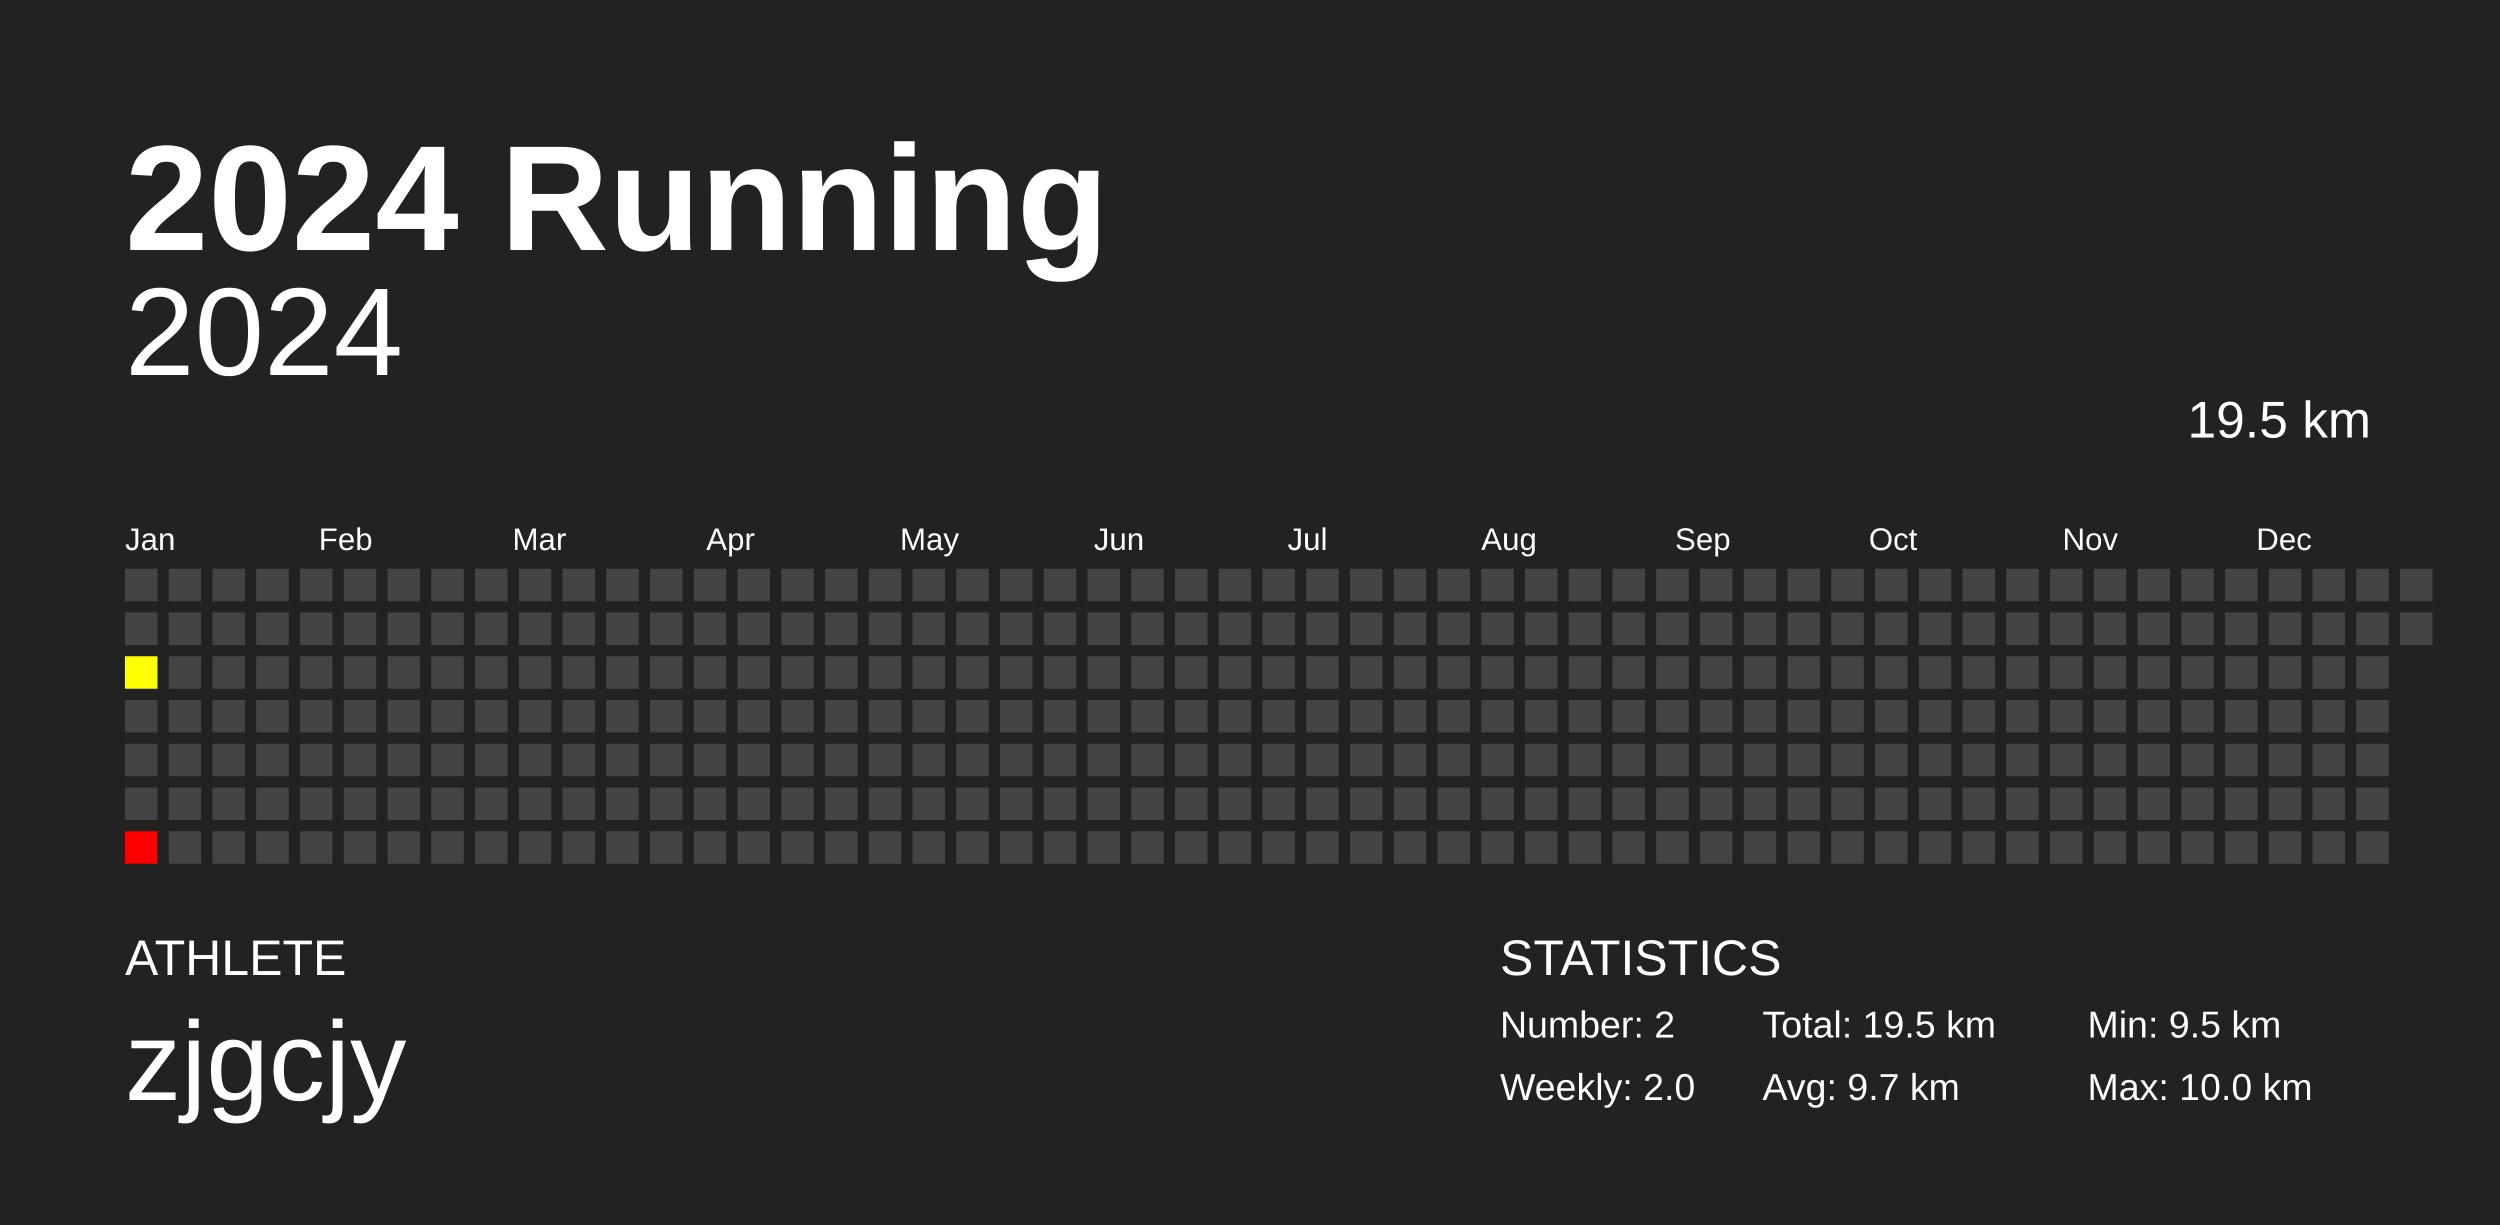
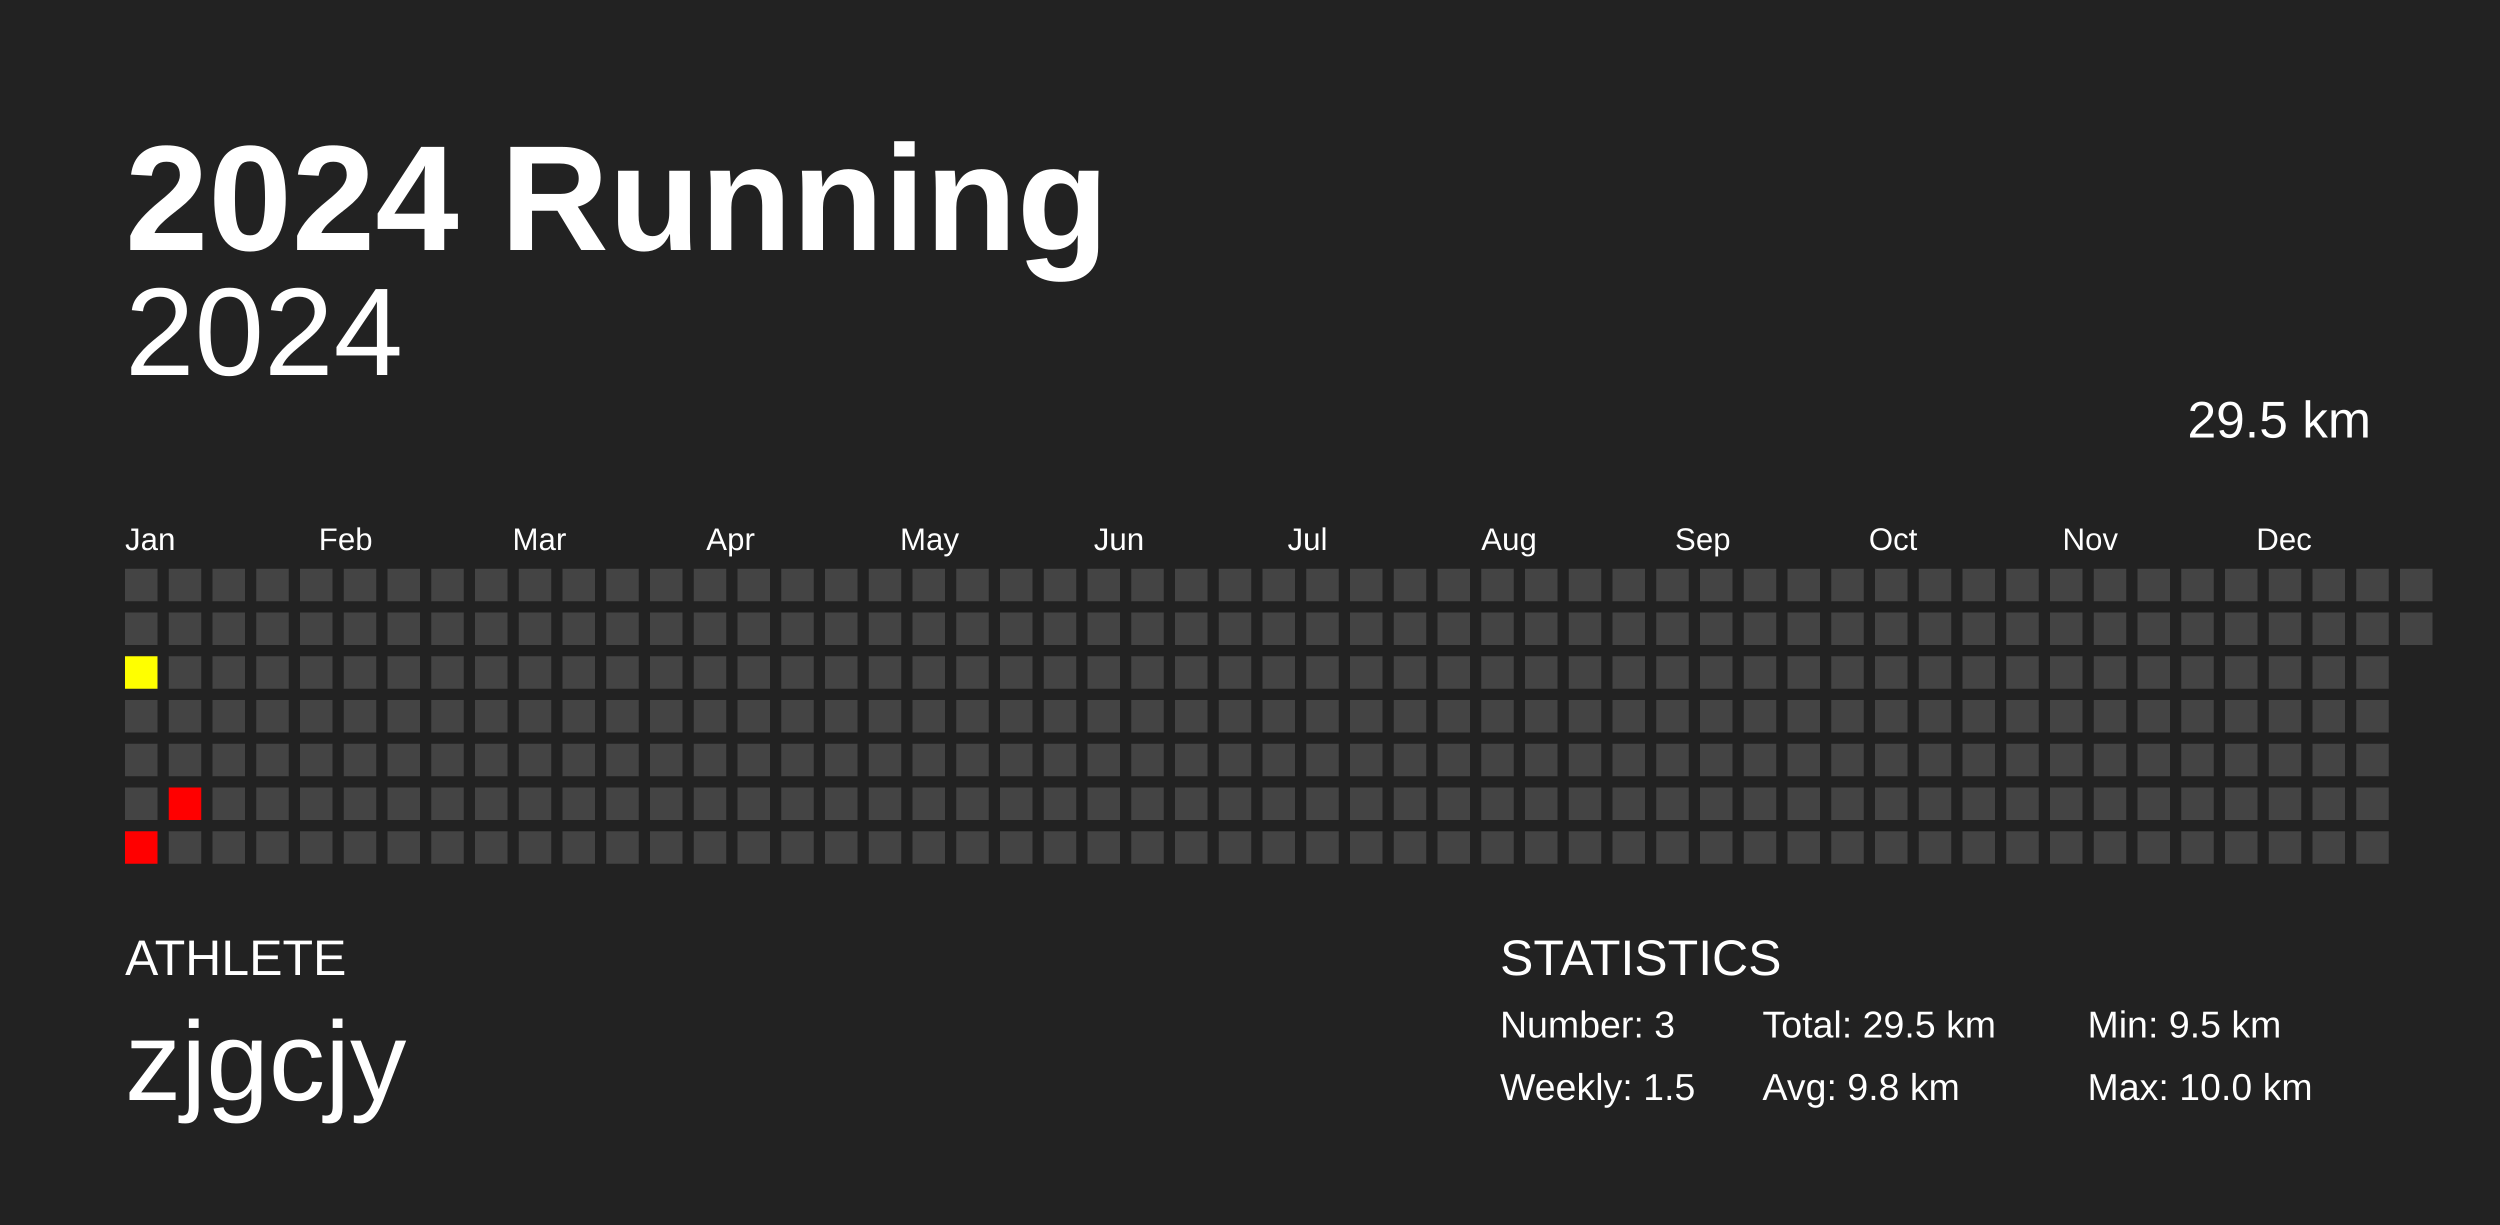
<svg xmlns="http://www.w3.org/2000/svg" baseProfile="full" height="98mm" version="1.1" viewBox="0,0,200,98" width="200mm">
  <defs />
  <rect fill="#222222" height="98" width="200" x="0" y="0" />
  <text fill="#FFFFFF" style="font-size:12px; font-family:Arial; font-weight:bold;" x="10" y="20">2024 Running</text>
  <text fill="#FFFFFF" style="font-size:4px; font-family:Arial" x="10" y="78">ATHLETE</text>
  <text fill="#FFFFFF" style="font-size:9px; font-family:Arial" x="10" y="88">zjgcjy</text>
  <text fill="#FFFFFF" style="font-size:4px; font-family:Arial" x="120" y="78">STATISTICS</text>
-   <text fill="#FFFFFF" style="font-size:3px; font-family:Arial" x="120" y="83">Number: 2</text>
-   <text fill="#FFFFFF" style="font-size:3px; font-family:Arial" x="120" y="88">Weekly: 2.0</text>
-   <text fill="#FFFFFF" style="font-size:3px; font-family:Arial" x="141" y="83">Total: 19.5 km</text>
-   <text fill="#FFFFFF" style="font-size:3px; font-family:Arial" x="141" y="88">Avg: 9.7 km</text>
+   <text fill="#FFFFFF" style="font-size:3px; font-family:Arial" x="120" y="83">Number: 3</text>
+   <text fill="#FFFFFF" style="font-size:3px; font-family:Arial" x="120" y="88">Weekly: 1.5</text>
+   <text fill="#FFFFFF" style="font-size:3px; font-family:Arial" x="141" y="83">Total: 29.5 km</text>
+   <text fill="#FFFFFF" style="font-size:3px; font-family:Arial" x="141" y="88">Avg: 9.8 km</text>
  <text fill="#FFFFFF" style="font-size:3px; font-family:Arial" x="167" y="83">Min: 9.5 km</text>
  <text fill="#FFFFFF" style="font-size:3px; font-family:Arial" x="167" y="88">Max: 10.0 km</text>
  <text alignment-baseline="hanging" fill="#FFFFFF" style="font-size:10.0px; font-family:Arial;" x="10" y="30">2024</text>
-   <text alignment-baseline="hanging" fill="#FFFFFF" style="font-size:4.125px; font-family:Arial;" x="175" y="35">19.5 km</text>
+   <text alignment-baseline="hanging" fill="#FFFFFF" style="font-size:4.125px; font-family:Arial;" x="175" y="35">29.5 km</text>
  <text fill="#FFFFFF" style="font-size:2.5px; font-family:Arial" x="10.0" y="44">Jan</text>
  <text fill="#FFFFFF" style="font-size:2.5px; font-family:Arial" x="25.5" y="44">Feb</text>
  <text fill="#FFFFFF" style="font-size:2.5px; font-family:Arial" x="41.0" y="44">Mar</text>
  <text fill="#FFFFFF" style="font-size:2.5px; font-family:Arial" x="56.5" y="44">Apr</text>
  <text fill="#FFFFFF" style="font-size:2.5px; font-family:Arial" x="72.0" y="44">May</text>
  <text fill="#FFFFFF" style="font-size:2.5px; font-family:Arial" x="87.5" y="44">Jun</text>
  <text fill="#FFFFFF" style="font-size:2.5px; font-family:Arial" x="103.0" y="44">Jul</text>
  <text fill="#FFFFFF" style="font-size:2.5px; font-family:Arial" x="118.5" y="44">Aug</text>
  <text fill="#FFFFFF" style="font-size:2.5px; font-family:Arial" x="134.0" y="44">Sep</text>
  <text fill="#FFFFFF" style="font-size:2.5px; font-family:Arial" x="149.5" y="44">Oct</text>
  <text fill="#FFFFFF" style="font-size:2.5px; font-family:Arial" x="165.0" y="44">Nov</text>
  <text fill="#FFFFFF" style="font-size:2.5px; font-family:Arial" x="180.5" y="44">Dec</text>
  <rect fill="#444444" height="2.6" width="2.6" x="10.0" y="45.5" />
  <rect fill="#444444" height="2.6" width="2.6" x="10.0" y="49.0" />
  <rect fill="#ffff00" height="2.6" width="2.6" x="10.0" y="52.5" />
  <rect fill="#444444" height="2.6" width="2.6" x="10.0" y="56.0" />
  <rect fill="#444444" height="2.6" width="2.6" x="10.0" y="59.5" />
  <rect fill="#444444" height="2.6" width="2.6" x="10.0" y="63.0" />
  <rect fill="red" height="2.6" width="2.6" x="10.0" y="66.5" />
  <rect fill="#444444" height="2.6" width="2.6" x="13.5" y="45.5" />
  <rect fill="#444444" height="2.6" width="2.6" x="13.5" y="49.0" />
  <rect fill="#444444" height="2.6" width="2.6" x="13.5" y="52.5" />
  <rect fill="#444444" height="2.6" width="2.6" x="13.5" y="56.0" />
  <rect fill="#444444" height="2.6" width="2.6" x="13.5" y="59.5" />
-   <rect fill="#444444" height="2.6" width="2.6" x="13.5" y="63.0" />
+   <rect fill="red" height="2.6" width="2.6" x="13.5" y="63.0" />
  <rect fill="#444444" height="2.6" width="2.6" x="13.5" y="66.5" />
  <rect fill="#444444" height="2.6" width="2.6" x="17.0" y="45.5" />
  <rect fill="#444444" height="2.6" width="2.6" x="17.0" y="49.0" />
  <rect fill="#444444" height="2.6" width="2.6" x="17.0" y="52.5" />
  <rect fill="#444444" height="2.6" width="2.6" x="17.0" y="56.0" />
  <rect fill="#444444" height="2.6" width="2.6" x="17.0" y="59.5" />
  <rect fill="#444444" height="2.6" width="2.6" x="17.0" y="63.0" />
  <rect fill="#444444" height="2.6" width="2.6" x="17.0" y="66.5" />
  <rect fill="#444444" height="2.6" width="2.6" x="20.5" y="45.5" />
  <rect fill="#444444" height="2.6" width="2.6" x="20.5" y="49.0" />
  <rect fill="#444444" height="2.6" width="2.6" x="20.5" y="52.5" />
  <rect fill="#444444" height="2.6" width="2.6" x="20.5" y="56.0" />
  <rect fill="#444444" height="2.6" width="2.6" x="20.5" y="59.5" />
  <rect fill="#444444" height="2.6" width="2.6" x="20.5" y="63.0" />
  <rect fill="#444444" height="2.6" width="2.6" x="20.5" y="66.5" />
  <rect fill="#444444" height="2.6" width="2.6" x="24.0" y="45.5" />
  <rect fill="#444444" height="2.6" width="2.6" x="24.0" y="49.0" />
  <rect fill="#444444" height="2.6" width="2.6" x="24.0" y="52.5" />
  <rect fill="#444444" height="2.6" width="2.6" x="24.0" y="56.0" />
  <rect fill="#444444" height="2.6" width="2.6" x="24.0" y="59.5" />
  <rect fill="#444444" height="2.6" width="2.6" x="24.0" y="63.0" />
  <rect fill="#444444" height="2.6" width="2.6" x="24.0" y="66.5" />
  <rect fill="#444444" height="2.6" width="2.6" x="27.5" y="45.5" />
  <rect fill="#444444" height="2.6" width="2.6" x="27.5" y="49.0" />
  <rect fill="#444444" height="2.6" width="2.6" x="27.5" y="52.5" />
  <rect fill="#444444" height="2.6" width="2.6" x="27.5" y="56.0" />
  <rect fill="#444444" height="2.6" width="2.6" x="27.5" y="59.5" />
  <rect fill="#444444" height="2.6" width="2.6" x="27.5" y="63.0" />
  <rect fill="#444444" height="2.6" width="2.6" x="27.5" y="66.5" />
  <rect fill="#444444" height="2.6" width="2.6" x="31.0" y="45.5" />
  <rect fill="#444444" height="2.6" width="2.6" x="31.0" y="49.0" />
  <rect fill="#444444" height="2.6" width="2.6" x="31.0" y="52.5" />
  <rect fill="#444444" height="2.6" width="2.6" x="31.0" y="56.0" />
  <rect fill="#444444" height="2.6" width="2.6" x="31.0" y="59.5" />
  <rect fill="#444444" height="2.6" width="2.6" x="31.0" y="63.0" />
  <rect fill="#444444" height="2.6" width="2.6" x="31.0" y="66.5" />
  <rect fill="#444444" height="2.6" width="2.6" x="34.5" y="45.5" />
  <rect fill="#444444" height="2.6" width="2.6" x="34.5" y="49.0" />
  <rect fill="#444444" height="2.6" width="2.6" x="34.5" y="52.5" />
  <rect fill="#444444" height="2.6" width="2.6" x="34.5" y="56.0" />
  <rect fill="#444444" height="2.6" width="2.6" x="34.5" y="59.5" />
  <rect fill="#444444" height="2.6" width="2.6" x="34.5" y="63.0" />
  <rect fill="#444444" height="2.6" width="2.6" x="34.5" y="66.5" />
  <rect fill="#444444" height="2.6" width="2.6" x="38.0" y="45.5" />
  <rect fill="#444444" height="2.6" width="2.6" x="38.0" y="49.0" />
  <rect fill="#444444" height="2.6" width="2.6" x="38.0" y="52.5" />
  <rect fill="#444444" height="2.6" width="2.6" x="38.0" y="56.0" />
  <rect fill="#444444" height="2.6" width="2.6" x="38.0" y="59.5" />
  <rect fill="#444444" height="2.6" width="2.6" x="38.0" y="63.0" />
  <rect fill="#444444" height="2.6" width="2.6" x="38.0" y="66.5" />
  <rect fill="#444444" height="2.6" width="2.6" x="41.5" y="45.5" />
  <rect fill="#444444" height="2.6" width="2.6" x="41.5" y="49.0" />
  <rect fill="#444444" height="2.6" width="2.6" x="41.5" y="52.5" />
  <rect fill="#444444" height="2.6" width="2.6" x="41.5" y="56.0" />
  <rect fill="#444444" height="2.6" width="2.6" x="41.5" y="59.5" />
  <rect fill="#444444" height="2.6" width="2.6" x="41.5" y="63.0" />
  <rect fill="#444444" height="2.6" width="2.6" x="41.5" y="66.5" />
  <rect fill="#444444" height="2.6" width="2.6" x="45.0" y="45.5" />
  <rect fill="#444444" height="2.6" width="2.6" x="45.0" y="49.0" />
  <rect fill="#444444" height="2.6" width="2.6" x="45.0" y="52.5" />
  <rect fill="#444444" height="2.6" width="2.6" x="45.0" y="56.0" />
  <rect fill="#444444" height="2.6" width="2.6" x="45.0" y="59.5" />
  <rect fill="#444444" height="2.6" width="2.6" x="45.0" y="63.0" />
  <rect fill="#444444" height="2.6" width="2.6" x="45.0" y="66.5" />
  <rect fill="#444444" height="2.6" width="2.6" x="48.5" y="45.5" />
  <rect fill="#444444" height="2.6" width="2.6" x="48.5" y="49.0" />
  <rect fill="#444444" height="2.6" width="2.6" x="48.5" y="52.5" />
  <rect fill="#444444" height="2.6" width="2.6" x="48.5" y="56.0" />
  <rect fill="#444444" height="2.6" width="2.6" x="48.5" y="59.5" />
  <rect fill="#444444" height="2.6" width="2.6" x="48.5" y="63.0" />
  <rect fill="#444444" height="2.6" width="2.6" x="48.5" y="66.5" />
  <rect fill="#444444" height="2.6" width="2.6" x="52.0" y="45.5" />
  <rect fill="#444444" height="2.6" width="2.6" x="52.0" y="49.0" />
  <rect fill="#444444" height="2.6" width="2.6" x="52.0" y="52.5" />
  <rect fill="#444444" height="2.6" width="2.6" x="52.0" y="56.0" />
  <rect fill="#444444" height="2.6" width="2.6" x="52.0" y="59.5" />
  <rect fill="#444444" height="2.6" width="2.6" x="52.0" y="63.0" />
  <rect fill="#444444" height="2.6" width="2.6" x="52.0" y="66.5" />
  <rect fill="#444444" height="2.6" width="2.6" x="55.5" y="45.5" />
  <rect fill="#444444" height="2.6" width="2.6" x="55.5" y="49.0" />
  <rect fill="#444444" height="2.6" width="2.6" x="55.5" y="52.5" />
  <rect fill="#444444" height="2.6" width="2.6" x="55.5" y="56.0" />
  <rect fill="#444444" height="2.6" width="2.6" x="55.5" y="59.5" />
  <rect fill="#444444" height="2.6" width="2.6" x="55.5" y="63.0" />
  <rect fill="#444444" height="2.6" width="2.6" x="55.5" y="66.5" />
  <rect fill="#444444" height="2.6" width="2.6" x="59.0" y="45.5" />
  <rect fill="#444444" height="2.6" width="2.6" x="59.0" y="49.0" />
  <rect fill="#444444" height="2.6" width="2.6" x="59.0" y="52.5" />
  <rect fill="#444444" height="2.6" width="2.6" x="59.0" y="56.0" />
  <rect fill="#444444" height="2.6" width="2.6" x="59.0" y="59.5" />
  <rect fill="#444444" height="2.6" width="2.6" x="59.0" y="63.0" />
  <rect fill="#444444" height="2.6" width="2.6" x="59.0" y="66.5" />
  <rect fill="#444444" height="2.6" width="2.6" x="62.5" y="45.5" />
  <rect fill="#444444" height="2.6" width="2.6" x="62.5" y="49.0" />
  <rect fill="#444444" height="2.6" width="2.6" x="62.5" y="52.5" />
  <rect fill="#444444" height="2.6" width="2.6" x="62.5" y="56.0" />
  <rect fill="#444444" height="2.6" width="2.6" x="62.5" y="59.5" />
  <rect fill="#444444" height="2.6" width="2.6" x="62.5" y="63.0" />
  <rect fill="#444444" height="2.6" width="2.6" x="62.5" y="66.5" />
  <rect fill="#444444" height="2.6" width="2.6" x="66.0" y="45.5" />
  <rect fill="#444444" height="2.6" width="2.6" x="66.0" y="49.0" />
  <rect fill="#444444" height="2.6" width="2.6" x="66.0" y="52.5" />
  <rect fill="#444444" height="2.6" width="2.6" x="66.0" y="56.0" />
  <rect fill="#444444" height="2.6" width="2.6" x="66.0" y="59.5" />
  <rect fill="#444444" height="2.6" width="2.6" x="66.0" y="63.0" />
  <rect fill="#444444" height="2.6" width="2.6" x="66.0" y="66.5" />
  <rect fill="#444444" height="2.6" width="2.6" x="69.5" y="45.5" />
  <rect fill="#444444" height="2.6" width="2.6" x="69.5" y="49.0" />
  <rect fill="#444444" height="2.6" width="2.6" x="69.5" y="52.5" />
  <rect fill="#444444" height="2.6" width="2.6" x="69.5" y="56.0" />
  <rect fill="#444444" height="2.6" width="2.6" x="69.5" y="59.5" />
  <rect fill="#444444" height="2.6" width="2.6" x="69.5" y="63.0" />
  <rect fill="#444444" height="2.6" width="2.6" x="69.5" y="66.5" />
  <rect fill="#444444" height="2.6" width="2.6" x="73.0" y="45.5" />
  <rect fill="#444444" height="2.6" width="2.6" x="73.0" y="49.0" />
  <rect fill="#444444" height="2.6" width="2.6" x="73.0" y="52.5" />
  <rect fill="#444444" height="2.6" width="2.6" x="73.0" y="56.0" />
  <rect fill="#444444" height="2.6" width="2.6" x="73.0" y="59.5" />
  <rect fill="#444444" height="2.6" width="2.6" x="73.0" y="63.0" />
  <rect fill="#444444" height="2.6" width="2.6" x="73.0" y="66.5" />
  <rect fill="#444444" height="2.6" width="2.6" x="76.5" y="45.5" />
  <rect fill="#444444" height="2.6" width="2.6" x="76.5" y="49.0" />
  <rect fill="#444444" height="2.6" width="2.6" x="76.5" y="52.5" />
  <rect fill="#444444" height="2.6" width="2.6" x="76.5" y="56.0" />
  <rect fill="#444444" height="2.6" width="2.6" x="76.5" y="59.5" />
  <rect fill="#444444" height="2.6" width="2.6" x="76.5" y="63.0" />
  <rect fill="#444444" height="2.6" width="2.6" x="76.5" y="66.5" />
  <rect fill="#444444" height="2.6" width="2.6" x="80.0" y="45.5" />
  <rect fill="#444444" height="2.6" width="2.6" x="80.0" y="49.0" />
  <rect fill="#444444" height="2.6" width="2.6" x="80.0" y="52.5" />
  <rect fill="#444444" height="2.6" width="2.6" x="80.0" y="56.0" />
  <rect fill="#444444" height="2.6" width="2.6" x="80.0" y="59.5" />
  <rect fill="#444444" height="2.6" width="2.6" x="80.0" y="63.0" />
  <rect fill="#444444" height="2.6" width="2.6" x="80.0" y="66.5" />
  <rect fill="#444444" height="2.6" width="2.6" x="83.5" y="45.5" />
  <rect fill="#444444" height="2.6" width="2.6" x="83.5" y="49.0" />
  <rect fill="#444444" height="2.6" width="2.6" x="83.5" y="52.5" />
  <rect fill="#444444" height="2.6" width="2.6" x="83.5" y="56.0" />
  <rect fill="#444444" height="2.6" width="2.6" x="83.5" y="59.5" />
  <rect fill="#444444" height="2.6" width="2.6" x="83.5" y="63.0" />
  <rect fill="#444444" height="2.6" width="2.6" x="83.5" y="66.5" />
  <rect fill="#444444" height="2.6" width="2.6" x="87.0" y="45.5" />
  <rect fill="#444444" height="2.6" width="2.6" x="87.0" y="49.0" />
  <rect fill="#444444" height="2.6" width="2.6" x="87.0" y="52.5" />
  <rect fill="#444444" height="2.6" width="2.6" x="87.0" y="56.0" />
  <rect fill="#444444" height="2.6" width="2.6" x="87.0" y="59.5" />
  <rect fill="#444444" height="2.6" width="2.6" x="87.0" y="63.0" />
  <rect fill="#444444" height="2.6" width="2.6" x="87.0" y="66.5" />
  <rect fill="#444444" height="2.6" width="2.6" x="90.5" y="45.5" />
  <rect fill="#444444" height="2.6" width="2.6" x="90.5" y="49.0" />
  <rect fill="#444444" height="2.6" width="2.6" x="90.5" y="52.5" />
  <rect fill="#444444" height="2.6" width="2.6" x="90.5" y="56.0" />
  <rect fill="#444444" height="2.6" width="2.6" x="90.5" y="59.5" />
  <rect fill="#444444" height="2.6" width="2.6" x="90.5" y="63.0" />
  <rect fill="#444444" height="2.6" width="2.6" x="90.5" y="66.5" />
  <rect fill="#444444" height="2.6" width="2.6" x="94.0" y="45.5" />
  <rect fill="#444444" height="2.6" width="2.6" x="94.0" y="49.0" />
  <rect fill="#444444" height="2.6" width="2.6" x="94.0" y="52.5" />
  <rect fill="#444444" height="2.6" width="2.6" x="94.0" y="56.0" />
  <rect fill="#444444" height="2.6" width="2.6" x="94.0" y="59.5" />
  <rect fill="#444444" height="2.6" width="2.6" x="94.0" y="63.0" />
  <rect fill="#444444" height="2.6" width="2.6" x="94.0" y="66.5" />
  <rect fill="#444444" height="2.6" width="2.6" x="97.5" y="45.5" />
  <rect fill="#444444" height="2.6" width="2.6" x="97.5" y="49.0" />
  <rect fill="#444444" height="2.6" width="2.6" x="97.5" y="52.5" />
  <rect fill="#444444" height="2.6" width="2.6" x="97.5" y="56.0" />
  <rect fill="#444444" height="2.6" width="2.6" x="97.5" y="59.5" />
  <rect fill="#444444" height="2.6" width="2.6" x="97.5" y="63.0" />
  <rect fill="#444444" height="2.6" width="2.6" x="97.5" y="66.5" />
  <rect fill="#444444" height="2.6" width="2.6" x="101.0" y="45.5" />
  <rect fill="#444444" height="2.6" width="2.6" x="101.0" y="49.0" />
  <rect fill="#444444" height="2.6" width="2.6" x="101.0" y="52.5" />
  <rect fill="#444444" height="2.6" width="2.6" x="101.0" y="56.0" />
  <rect fill="#444444" height="2.6" width="2.6" x="101.0" y="59.5" />
  <rect fill="#444444" height="2.6" width="2.6" x="101.0" y="63.0" />
  <rect fill="#444444" height="2.6" width="2.6" x="101.0" y="66.5" />
  <rect fill="#444444" height="2.6" width="2.6" x="104.5" y="45.5" />
  <rect fill="#444444" height="2.6" width="2.6" x="104.5" y="49.0" />
  <rect fill="#444444" height="2.6" width="2.6" x="104.5" y="52.5" />
  <rect fill="#444444" height="2.6" width="2.6" x="104.5" y="56.0" />
  <rect fill="#444444" height="2.6" width="2.6" x="104.5" y="59.5" />
  <rect fill="#444444" height="2.6" width="2.6" x="104.5" y="63.0" />
  <rect fill="#444444" height="2.6" width="2.6" x="104.5" y="66.5" />
  <rect fill="#444444" height="2.6" width="2.6" x="108.0" y="45.5" />
  <rect fill="#444444" height="2.6" width="2.6" x="108.0" y="49.0" />
  <rect fill="#444444" height="2.6" width="2.6" x="108.0" y="52.5" />
  <rect fill="#444444" height="2.6" width="2.6" x="108.0" y="56.0" />
  <rect fill="#444444" height="2.6" width="2.6" x="108.0" y="59.5" />
  <rect fill="#444444" height="2.6" width="2.6" x="108.0" y="63.0" />
  <rect fill="#444444" height="2.6" width="2.6" x="108.0" y="66.5" />
  <rect fill="#444444" height="2.6" width="2.6" x="111.5" y="45.5" />
  <rect fill="#444444" height="2.6" width="2.6" x="111.5" y="49.0" />
  <rect fill="#444444" height="2.6" width="2.6" x="111.5" y="52.5" />
  <rect fill="#444444" height="2.6" width="2.6" x="111.5" y="56.0" />
  <rect fill="#444444" height="2.6" width="2.6" x="111.5" y="59.5" />
  <rect fill="#444444" height="2.6" width="2.6" x="111.5" y="63.0" />
  <rect fill="#444444" height="2.6" width="2.6" x="111.5" y="66.5" />
  <rect fill="#444444" height="2.6" width="2.6" x="115.0" y="45.5" />
  <rect fill="#444444" height="2.6" width="2.6" x="115.0" y="49.0" />
  <rect fill="#444444" height="2.6" width="2.6" x="115.0" y="52.5" />
  <rect fill="#444444" height="2.6" width="2.6" x="115.0" y="56.0" />
  <rect fill="#444444" height="2.6" width="2.6" x="115.0" y="59.5" />
  <rect fill="#444444" height="2.6" width="2.6" x="115.0" y="63.0" />
  <rect fill="#444444" height="2.6" width="2.6" x="115.0" y="66.5" />
  <rect fill="#444444" height="2.6" width="2.6" x="118.5" y="45.5" />
  <rect fill="#444444" height="2.6" width="2.6" x="118.5" y="49.0" />
  <rect fill="#444444" height="2.6" width="2.6" x="118.5" y="52.5" />
  <rect fill="#444444" height="2.6" width="2.6" x="118.5" y="56.0" />
  <rect fill="#444444" height="2.6" width="2.6" x="118.5" y="59.5" />
  <rect fill="#444444" height="2.6" width="2.6" x="118.5" y="63.0" />
  <rect fill="#444444" height="2.6" width="2.6" x="118.5" y="66.5" />
  <rect fill="#444444" height="2.6" width="2.6" x="122.0" y="45.5" />
  <rect fill="#444444" height="2.6" width="2.6" x="122.0" y="49.0" />
  <rect fill="#444444" height="2.6" width="2.6" x="122.0" y="52.5" />
  <rect fill="#444444" height="2.6" width="2.6" x="122.0" y="56.0" />
  <rect fill="#444444" height="2.6" width="2.6" x="122.0" y="59.5" />
  <rect fill="#444444" height="2.6" width="2.6" x="122.0" y="63.0" />
  <rect fill="#444444" height="2.6" width="2.6" x="122.0" y="66.5" />
  <rect fill="#444444" height="2.6" width="2.6" x="125.5" y="45.5" />
  <rect fill="#444444" height="2.6" width="2.6" x="125.5" y="49.0" />
  <rect fill="#444444" height="2.6" width="2.6" x="125.5" y="52.5" />
  <rect fill="#444444" height="2.6" width="2.6" x="125.5" y="56.0" />
  <rect fill="#444444" height="2.6" width="2.6" x="125.5" y="59.5" />
  <rect fill="#444444" height="2.6" width="2.6" x="125.5" y="63.0" />
  <rect fill="#444444" height="2.6" width="2.6" x="125.5" y="66.5" />
  <rect fill="#444444" height="2.6" width="2.6" x="129.0" y="45.5" />
  <rect fill="#444444" height="2.6" width="2.6" x="129.0" y="49.0" />
  <rect fill="#444444" height="2.6" width="2.6" x="129.0" y="52.5" />
  <rect fill="#444444" height="2.6" width="2.6" x="129.0" y="56.0" />
  <rect fill="#444444" height="2.6" width="2.6" x="129.0" y="59.5" />
  <rect fill="#444444" height="2.6" width="2.6" x="129.0" y="63.0" />
  <rect fill="#444444" height="2.6" width="2.6" x="129.0" y="66.5" />
  <rect fill="#444444" height="2.6" width="2.6" x="132.5" y="45.5" />
  <rect fill="#444444" height="2.6" width="2.6" x="132.5" y="49.0" />
  <rect fill="#444444" height="2.6" width="2.6" x="132.5" y="52.5" />
  <rect fill="#444444" height="2.6" width="2.6" x="132.5" y="56.0" />
  <rect fill="#444444" height="2.6" width="2.6" x="132.5" y="59.5" />
  <rect fill="#444444" height="2.6" width="2.6" x="132.5" y="63.0" />
  <rect fill="#444444" height="2.6" width="2.6" x="132.5" y="66.5" />
  <rect fill="#444444" height="2.6" width="2.6" x="136.0" y="45.5" />
  <rect fill="#444444" height="2.6" width="2.6" x="136.0" y="49.0" />
  <rect fill="#444444" height="2.6" width="2.6" x="136.0" y="52.5" />
  <rect fill="#444444" height="2.6" width="2.6" x="136.0" y="56.0" />
  <rect fill="#444444" height="2.6" width="2.6" x="136.0" y="59.5" />
  <rect fill="#444444" height="2.6" width="2.6" x="136.0" y="63.0" />
  <rect fill="#444444" height="2.6" width="2.6" x="136.0" y="66.5" />
  <rect fill="#444444" height="2.6" width="2.6" x="139.5" y="45.5" />
  <rect fill="#444444" height="2.6" width="2.6" x="139.5" y="49.0" />
  <rect fill="#444444" height="2.6" width="2.6" x="139.5" y="52.5" />
  <rect fill="#444444" height="2.6" width="2.6" x="139.5" y="56.0" />
  <rect fill="#444444" height="2.6" width="2.6" x="139.5" y="59.5" />
  <rect fill="#444444" height="2.6" width="2.6" x="139.5" y="63.0" />
  <rect fill="#444444" height="2.6" width="2.6" x="139.5" y="66.5" />
  <rect fill="#444444" height="2.6" width="2.6" x="143.0" y="45.5" />
  <rect fill="#444444" height="2.6" width="2.6" x="143.0" y="49.0" />
  <rect fill="#444444" height="2.6" width="2.6" x="143.0" y="52.5" />
  <rect fill="#444444" height="2.6" width="2.6" x="143.0" y="56.0" />
  <rect fill="#444444" height="2.6" width="2.6" x="143.0" y="59.5" />
  <rect fill="#444444" height="2.6" width="2.6" x="143.0" y="63.0" />
  <rect fill="#444444" height="2.6" width="2.6" x="143.0" y="66.5" />
  <rect fill="#444444" height="2.6" width="2.6" x="146.5" y="45.5" />
  <rect fill="#444444" height="2.6" width="2.6" x="146.5" y="49.0" />
  <rect fill="#444444" height="2.6" width="2.6" x="146.5" y="52.5" />
  <rect fill="#444444" height="2.6" width="2.6" x="146.5" y="56.0" />
  <rect fill="#444444" height="2.6" width="2.6" x="146.5" y="59.5" />
  <rect fill="#444444" height="2.6" width="2.6" x="146.5" y="63.0" />
  <rect fill="#444444" height="2.6" width="2.6" x="146.5" y="66.5" />
  <rect fill="#444444" height="2.6" width="2.6" x="150.0" y="45.5" />
  <rect fill="#444444" height="2.6" width="2.6" x="150.0" y="49.0" />
  <rect fill="#444444" height="2.6" width="2.6" x="150.0" y="52.5" />
  <rect fill="#444444" height="2.6" width="2.6" x="150.0" y="56.0" />
  <rect fill="#444444" height="2.6" width="2.6" x="150.0" y="59.5" />
  <rect fill="#444444" height="2.6" width="2.6" x="150.0" y="63.0" />
  <rect fill="#444444" height="2.6" width="2.6" x="150.0" y="66.5" />
  <rect fill="#444444" height="2.6" width="2.6" x="153.5" y="45.5" />
  <rect fill="#444444" height="2.6" width="2.6" x="153.5" y="49.0" />
  <rect fill="#444444" height="2.6" width="2.6" x="153.5" y="52.5" />
  <rect fill="#444444" height="2.6" width="2.6" x="153.5" y="56.0" />
  <rect fill="#444444" height="2.6" width="2.6" x="153.5" y="59.5" />
  <rect fill="#444444" height="2.6" width="2.6" x="153.5" y="63.0" />
  <rect fill="#444444" height="2.6" width="2.6" x="153.5" y="66.5" />
  <rect fill="#444444" height="2.6" width="2.6" x="157.0" y="45.5" />
  <rect fill="#444444" height="2.6" width="2.6" x="157.0" y="49.0" />
  <rect fill="#444444" height="2.6" width="2.6" x="157.0" y="52.5" />
  <rect fill="#444444" height="2.6" width="2.6" x="157.0" y="56.0" />
  <rect fill="#444444" height="2.6" width="2.6" x="157.0" y="59.5" />
  <rect fill="#444444" height="2.6" width="2.6" x="157.0" y="63.0" />
  <rect fill="#444444" height="2.6" width="2.6" x="157.0" y="66.5" />
  <rect fill="#444444" height="2.6" width="2.6" x="160.5" y="45.5" />
  <rect fill="#444444" height="2.6" width="2.6" x="160.5" y="49.0" />
  <rect fill="#444444" height="2.6" width="2.6" x="160.5" y="52.5" />
  <rect fill="#444444" height="2.6" width="2.6" x="160.5" y="56.0" />
  <rect fill="#444444" height="2.6" width="2.6" x="160.5" y="59.5" />
  <rect fill="#444444" height="2.6" width="2.6" x="160.5" y="63.0" />
  <rect fill="#444444" height="2.6" width="2.6" x="160.5" y="66.5" />
  <rect fill="#444444" height="2.6" width="2.6" x="164.0" y="45.5" />
  <rect fill="#444444" height="2.6" width="2.6" x="164.0" y="49.0" />
  <rect fill="#444444" height="2.6" width="2.6" x="164.0" y="52.5" />
  <rect fill="#444444" height="2.6" width="2.6" x="164.0" y="56.0" />
  <rect fill="#444444" height="2.6" width="2.6" x="164.0" y="59.5" />
  <rect fill="#444444" height="2.6" width="2.6" x="164.0" y="63.0" />
  <rect fill="#444444" height="2.6" width="2.6" x="164.0" y="66.5" />
  <rect fill="#444444" height="2.6" width="2.6" x="167.5" y="45.5" />
  <rect fill="#444444" height="2.6" width="2.6" x="167.5" y="49.0" />
  <rect fill="#444444" height="2.6" width="2.6" x="167.5" y="52.5" />
  <rect fill="#444444" height="2.6" width="2.6" x="167.5" y="56.0" />
  <rect fill="#444444" height="2.6" width="2.6" x="167.5" y="59.5" />
  <rect fill="#444444" height="2.6" width="2.6" x="167.5" y="63.0" />
  <rect fill="#444444" height="2.6" width="2.6" x="167.5" y="66.5" />
  <rect fill="#444444" height="2.6" width="2.6" x="171.0" y="45.5" />
  <rect fill="#444444" height="2.6" width="2.6" x="171.0" y="49.0" />
  <rect fill="#444444" height="2.6" width="2.6" x="171.0" y="52.5" />
  <rect fill="#444444" height="2.6" width="2.6" x="171.0" y="56.0" />
  <rect fill="#444444" height="2.6" width="2.6" x="171.0" y="59.5" />
  <rect fill="#444444" height="2.6" width="2.6" x="171.0" y="63.0" />
  <rect fill="#444444" height="2.6" width="2.6" x="171.0" y="66.5" />
  <rect fill="#444444" height="2.6" width="2.6" x="174.5" y="45.5" />
  <rect fill="#444444" height="2.6" width="2.6" x="174.5" y="49.0" />
  <rect fill="#444444" height="2.6" width="2.6" x="174.5" y="52.5" />
  <rect fill="#444444" height="2.6" width="2.6" x="174.5" y="56.0" />
  <rect fill="#444444" height="2.6" width="2.6" x="174.5" y="59.5" />
  <rect fill="#444444" height="2.6" width="2.6" x="174.5" y="63.0" />
  <rect fill="#444444" height="2.6" width="2.6" x="174.5" y="66.5" />
  <rect fill="#444444" height="2.6" width="2.6" x="178.0" y="45.5" />
  <rect fill="#444444" height="2.6" width="2.6" x="178.0" y="49.0" />
  <rect fill="#444444" height="2.6" width="2.6" x="178.0" y="52.5" />
  <rect fill="#444444" height="2.6" width="2.6" x="178.0" y="56.0" />
  <rect fill="#444444" height="2.6" width="2.6" x="178.0" y="59.5" />
  <rect fill="#444444" height="2.6" width="2.6" x="178.0" y="63.0" />
  <rect fill="#444444" height="2.6" width="2.6" x="178.0" y="66.5" />
  <rect fill="#444444" height="2.6" width="2.6" x="181.5" y="45.5" />
  <rect fill="#444444" height="2.6" width="2.6" x="181.5" y="49.0" />
  <rect fill="#444444" height="2.6" width="2.6" x="181.5" y="52.5" />
  <rect fill="#444444" height="2.6" width="2.6" x="181.5" y="56.0" />
  <rect fill="#444444" height="2.6" width="2.6" x="181.5" y="59.5" />
  <rect fill="#444444" height="2.6" width="2.6" x="181.5" y="63.0" />
  <rect fill="#444444" height="2.6" width="2.6" x="181.5" y="66.5" />
  <rect fill="#444444" height="2.6" width="2.6" x="185.0" y="45.5" />
  <rect fill="#444444" height="2.6" width="2.6" x="185.0" y="49.0" />
  <rect fill="#444444" height="2.6" width="2.6" x="185.0" y="52.5" />
  <rect fill="#444444" height="2.6" width="2.6" x="185.0" y="56.0" />
  <rect fill="#444444" height="2.6" width="2.6" x="185.0" y="59.5" />
  <rect fill="#444444" height="2.6" width="2.6" x="185.0" y="63.0" />
  <rect fill="#444444" height="2.6" width="2.6" x="185.0" y="66.5" />
  <rect fill="#444444" height="2.6" width="2.6" x="188.5" y="45.5" />
  <rect fill="#444444" height="2.6" width="2.6" x="188.5" y="49.0" />
  <rect fill="#444444" height="2.6" width="2.6" x="188.5" y="52.5" />
  <rect fill="#444444" height="2.6" width="2.6" x="188.5" y="56.0" />
  <rect fill="#444444" height="2.6" width="2.6" x="188.5" y="59.5" />
  <rect fill="#444444" height="2.6" width="2.6" x="188.5" y="63.0" />
  <rect fill="#444444" height="2.6" width="2.6" x="188.5" y="66.5" />
  <rect fill="#444444" height="2.6" width="2.6" x="192.0" y="45.5" />
  <rect fill="#444444" height="2.6" width="2.6" x="192.0" y="49.0" />
</svg>
